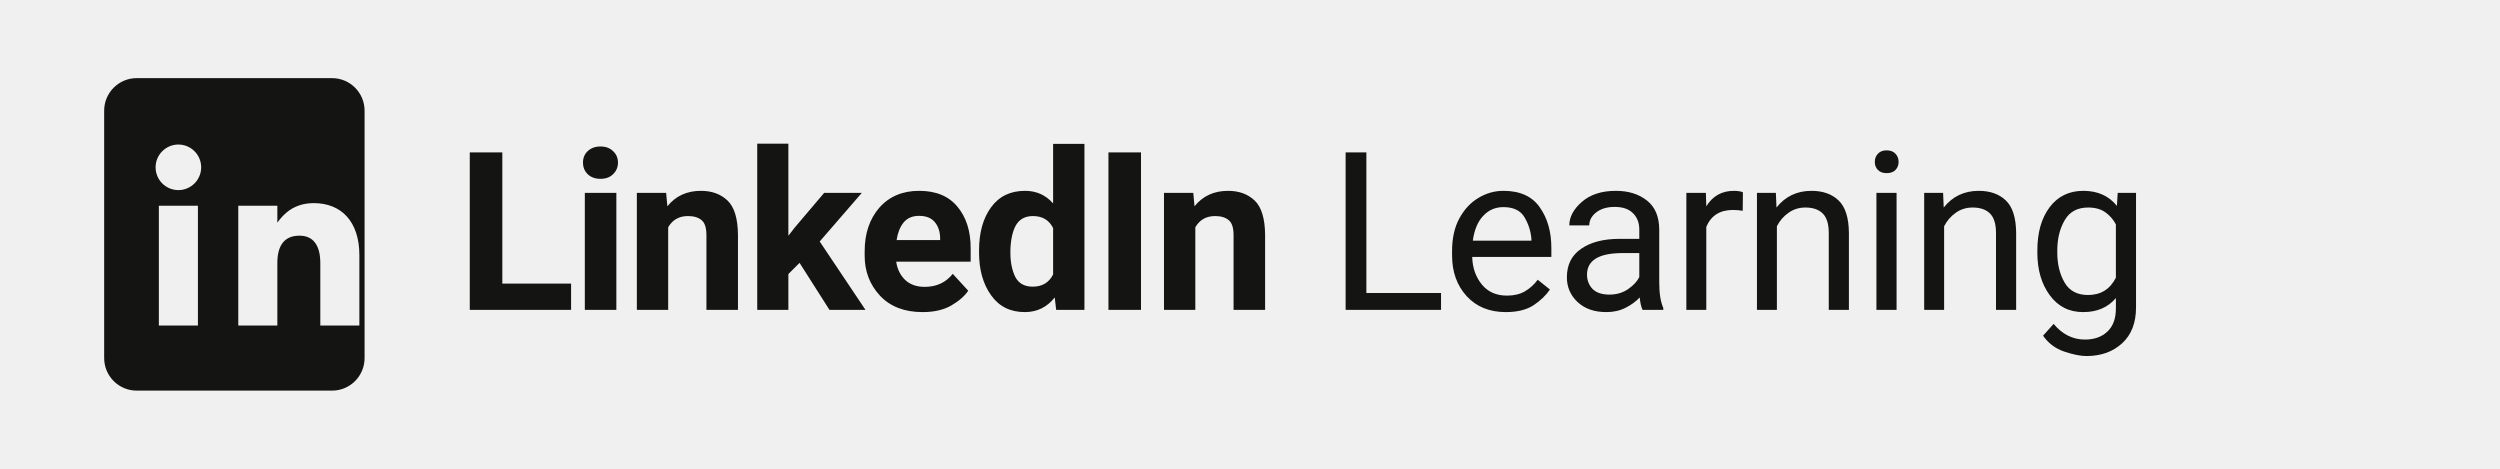
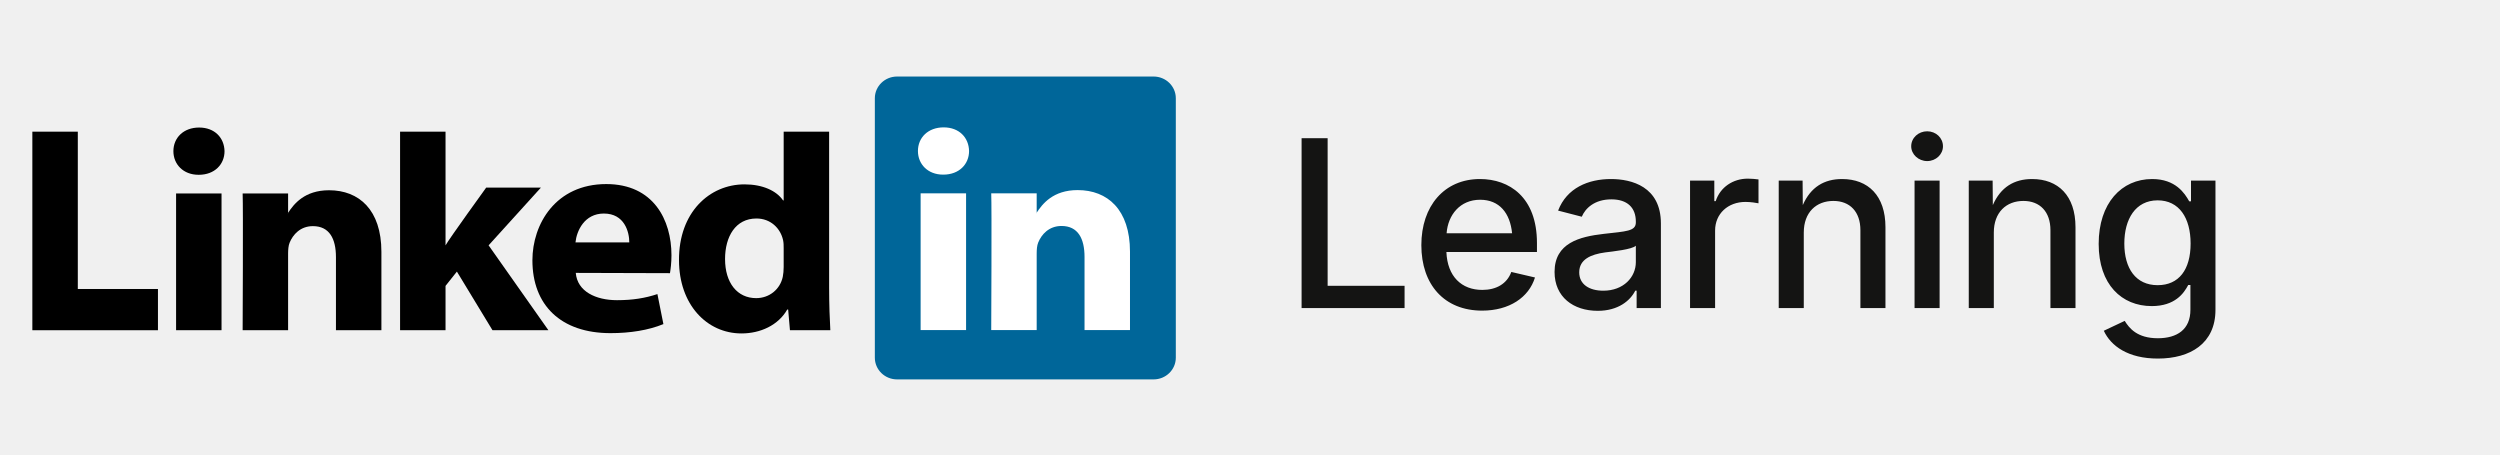
- <svg xmlns="http://www.w3.org/2000/svg" viewBox="0 0 192 36" width="192" height="36" role="img" aria-label="LinkedIn Learning">
-   <g fill="#141413">
-     <path d="M8 8.5A2.5 2.5 0 0 1 10.5 6h15A2.5 2.5 0 0 1 28 8.5v19a2.5 2.5 0 0 1-2.5 2.5h-15A2.5 2.5 0 0 1 8 27.5v-19zm4.2 7.3v9.2h3v-9.2h-3zm1.5-4.7a1.75 1.75 0 1 0 0 3.5 1.75 1.75 0 0 0 0-3.5zm4.6 4.7v9.2h3v-4.8c0-1.3.5-2.1 1.7-2.1 1.1 0 1.6.8 1.6 2.1V25h3v-5.4c0-2.6-1.4-4-3.5-4-1.5 0-2.3.8-2.8 1.5v-1.3h-3z" />
-     <text x="35" y="23.8" font-family="-apple-system, BlinkMacSystemFont, 'Segoe UI', Roboto, 'Helvetica Neue', Arial, sans-serif" font-size="17" font-weight="600" letter-spacing="-0.02em">LinkedIn <tspan font-weight="400">Learning</tspan>
-     </text>
+ <svg xmlns="http://www.w3.org/2000/svg" viewBox="0 0 198 36" width="198" height="36" role="img" aria-label="LinkedIn Learning">
+   <g transform="translate(2, 5.5) scale(0.3146)">
+     <defs id="defs3072" />
+     <g id="layer1" transform="translate(-200.552,-393.9623)">
+       <g transform="matrix(1.018827,0,0,-1.018827,170.5996,498.0329)" id="g3019">
+         <path d="m 239.33,95.036 c 0,2.96 2.46,5.361 5.496,5.361 l 63.376,0 c 3.035,0 5.496,-2.401 5.496,-5.361 l 0,-64.117 c 0,-2.961 -2.461,-5.361 -5.496,-5.361 l -63.376,0 c -3.035,0 -5.496,2.4 -5.496,5.361 l 0,64.117 z" style="fill:#006699;fill-opacity:1;fill-rule:nonzero;stroke:none" id="path14" />
+         <path d="m 31.152,37.709 31.036,0 0,10.189 -19.804,0 0,38.874 -11.231,0 0,-49.063 z" style="fill:#000000;fill-opacity:1;fill-rule:evenodd;stroke:none" id="path16" />
+         <path d="m 77.9,37.709 0,33.793 -11.232,0 0,-33.793 11.232,0 z m -5.616,38.407 c 3.917,0 6.355,2.595 6.355,5.84 -0.073,3.315 -2.438,5.837 -6.28,5.837 -3.843,0 -6.355,-2.522 -6.355,-5.837 0,-3.245 2.438,-5.84 6.207,-5.84 l 0.073,0 z" style="fill:#000000;fill-opacity:1;fill-rule:evenodd;stroke:none" id="path18" />
+         <path d="m 83.115,37.709 11.232,0 0,18.872 c 0,1.01 0.073,2.019 0.37,2.741 0.811,2.017 2.66,4.107 5.763,4.107 4.065,0 5.691,-3.1 5.691,-7.64 l 0,-18.08 11.231,0 0,19.377 c 0,10.38 -5.542,15.21 -12.932,15.21 -6.059,0 -8.72,-3.387 -10.198,-5.694 l 0.075,0 0,4.9 -11.232,0 c 0.147,-3.171 0,-33.793 0,-33.793 z" style="fill:#000000;fill-opacity:1;fill-rule:evenodd;stroke:none" id="path20" />
+         <path d="m 133.249,86.772 -11.233,0 0,-49.063 11.233,0 0,10.956 2.807,3.534 8.794,-14.49 13.818,0 -14.778,20.977 12.932,14.272 -13.523,0 c 0,0 -9.237,-12.769 -10.05,-14.283 l 0,28.097 z" style="fill:#000000;fill-opacity:1;fill-rule:evenodd;stroke:none" id="path22" />
+         <path d="m 188.706,51.805 c 0.147,0.868 0.37,2.533 0.37,4.415 0,8.736 -4.435,17.604 -16.109,17.604 -12.489,0 -18.252,-9.877 -18.252,-18.835 0,-11.08 7.02,-18 19.287,-18 4.877,0 9.384,0.72 13.08,2.234 l -1.478,7.418 c -3.029,-1.005 -6.133,-1.507 -9.975,-1.507 -5.247,0 -9.828,2.153 -10.198,6.743 l 23.277,-0.07 z m -23.351,7.599 c 0.295,2.884 2.217,7.138 7.02,7.138 5.098,0 6.281,-4.543 6.281,-7.138 l -13.301,0 z" style="fill:#000000;fill-opacity:1;fill-rule:evenodd;stroke:none" id="path24" />
+         <path d="m 216.801,86.772 0,-16.984 -0.147,0 c -1.626,2.377 -5.026,3.963 -9.532,3.963 -8.646,0 -16.257,-6.92 -16.184,-18.741 0,-10.958 6.873,-18.094 15.444,-18.094 4.655,0 9.089,2.019 11.306,5.912 l 0.222,0 0.443,-5.119 9.977,0 c -0.148,2.379 -0.297,6.488 -0.297,10.524 l 0,38.539 -11.231,0 z m 0,-33.421 c 0,-0.864 -0.074,-1.73 -0.222,-2.45 -0.664,-3.1 -3.325,-5.262 -6.576,-5.262 -4.656,0 -7.686,3.748 -7.686,9.659 0,5.55 2.587,10.019 7.759,10.019 3.473,0 5.912,-2.378 6.577,-5.333 0.147,-0.65 0.147,-1.371 0.147,-2.019 l 0,-4.614 z" style="fill:#000000;fill-opacity:1;fill-rule:evenodd;stroke:none" id="path26" />
+         <path d="m 261.873,37.749 0,33.794 -11.232,0 0,-33.794 11.232,0 z m -5.616,38.408 c 3.917,0 6.355,2.595 6.355,5.838 -0.073,3.316 -2.438,5.839 -6.281,5.839 -3.842,0 -6.354,-2.523 -6.354,-5.839 0,-3.243 2.438,-5.838 6.207,-5.838 l 0.073,0 z" style="fill:#ffffff;fill-opacity:1;fill-rule:evenodd;stroke:none" id="path28" />
+         <path d="m 268.088,37.749 11.232,0 0,18.872 c 0,1.01 0.073,2.019 0.37,2.741 0.812,2.018 2.66,4.108 5.763,4.108 4.064,0 5.69,-3.099 5.69,-7.642 l 0,-18.079 11.232,0 0,19.377 c 0,10.38 -5.542,15.21 -12.932,15.21 -6.06,0 -8.72,-3.387 -10.198,-5.694 l 0.075,0 0,4.901 -11.232,0 c 0.147,-3.171 0,-33.794 0,-33.794 z" style="fill:#ffffff;fill-opacity:1;fill-rule:evenodd;stroke:none" id="path30" />
+       </g>
+     </g>
  </g>
+   <text x="101.6" y="24.4" fill="#141413" font-family="-apple-system, BlinkMacSystemFont, 'Segoe UI', sans-serif" font-size="18.5" font-weight="500" letter-spacing="-0.02em">Learning</text>
</svg>
